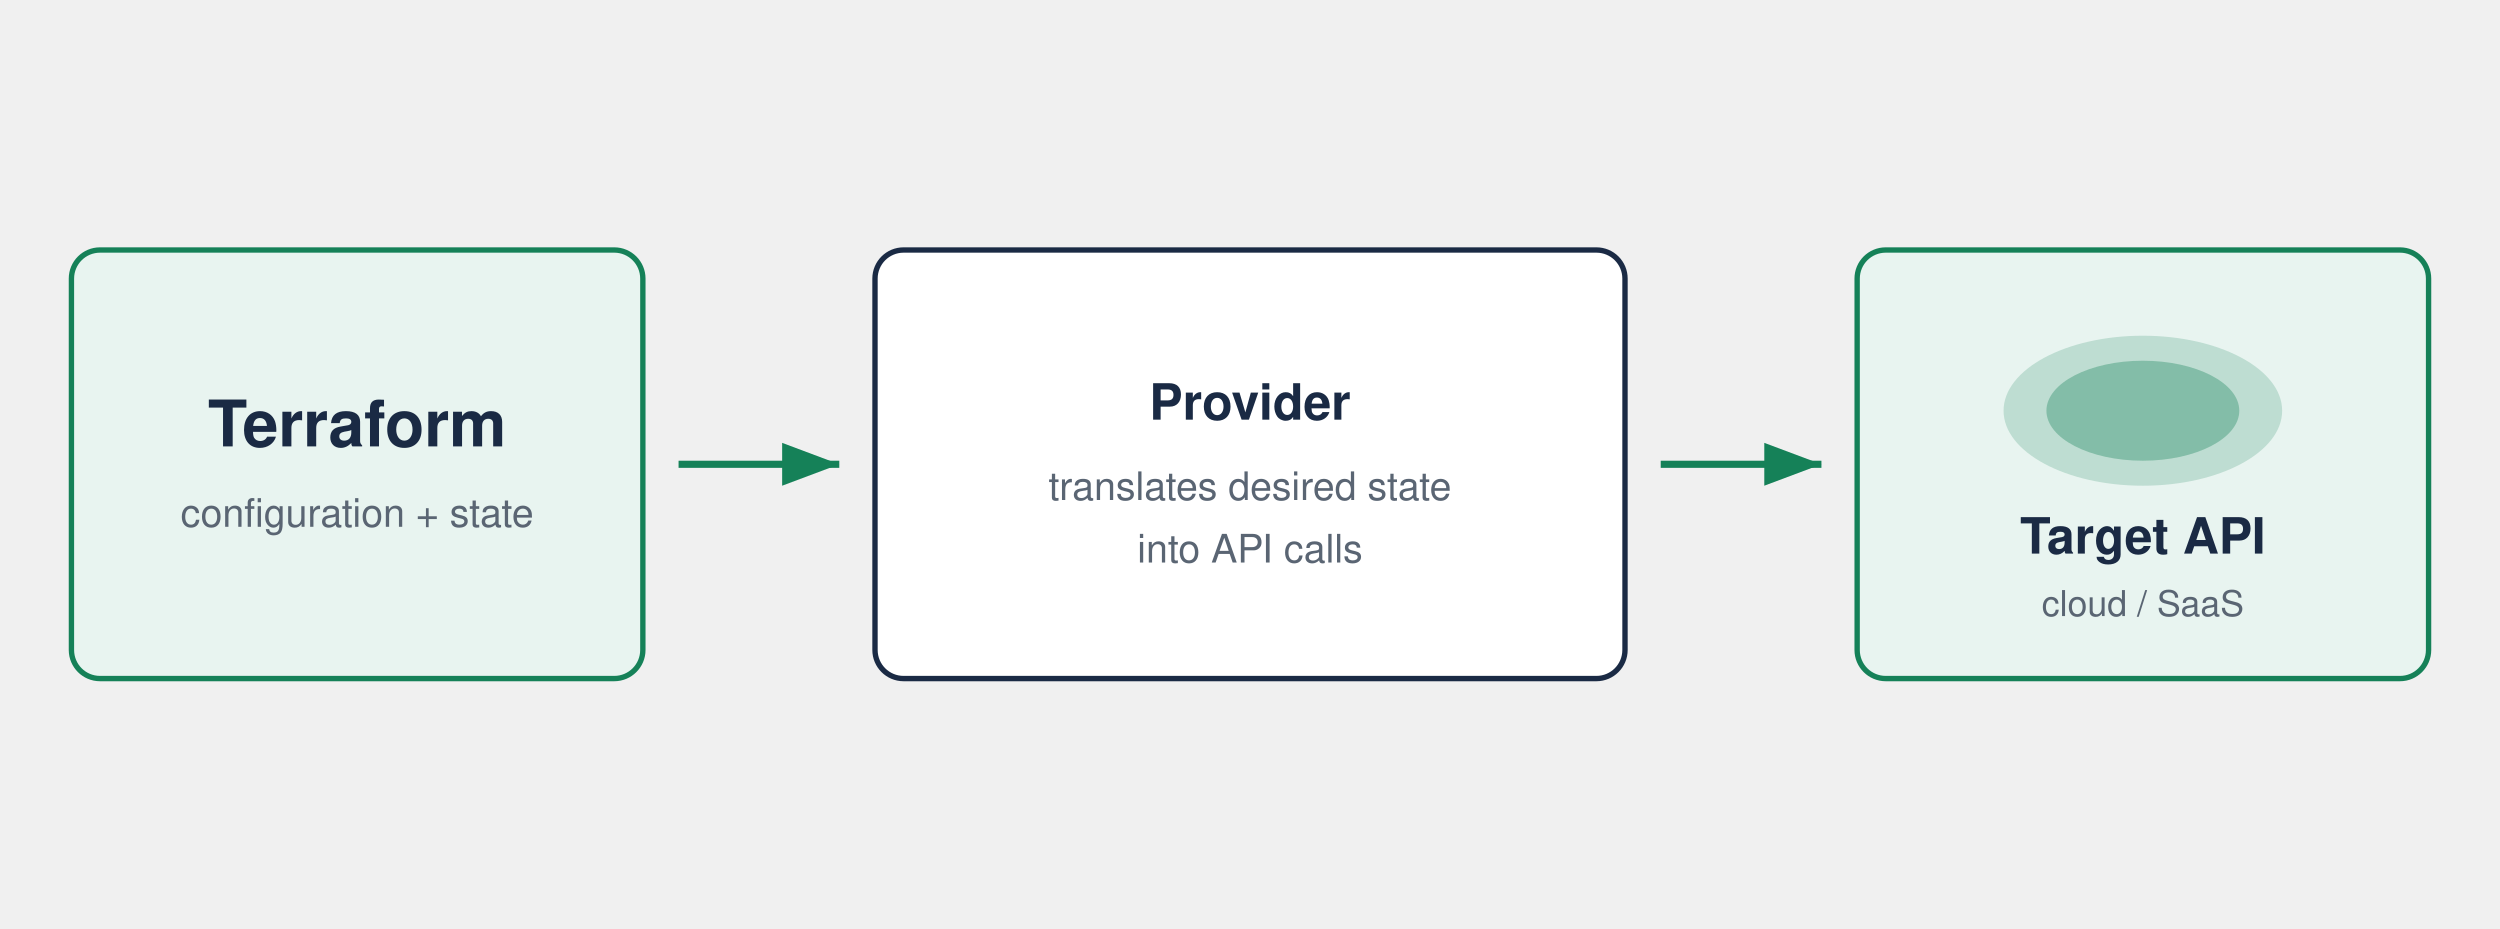
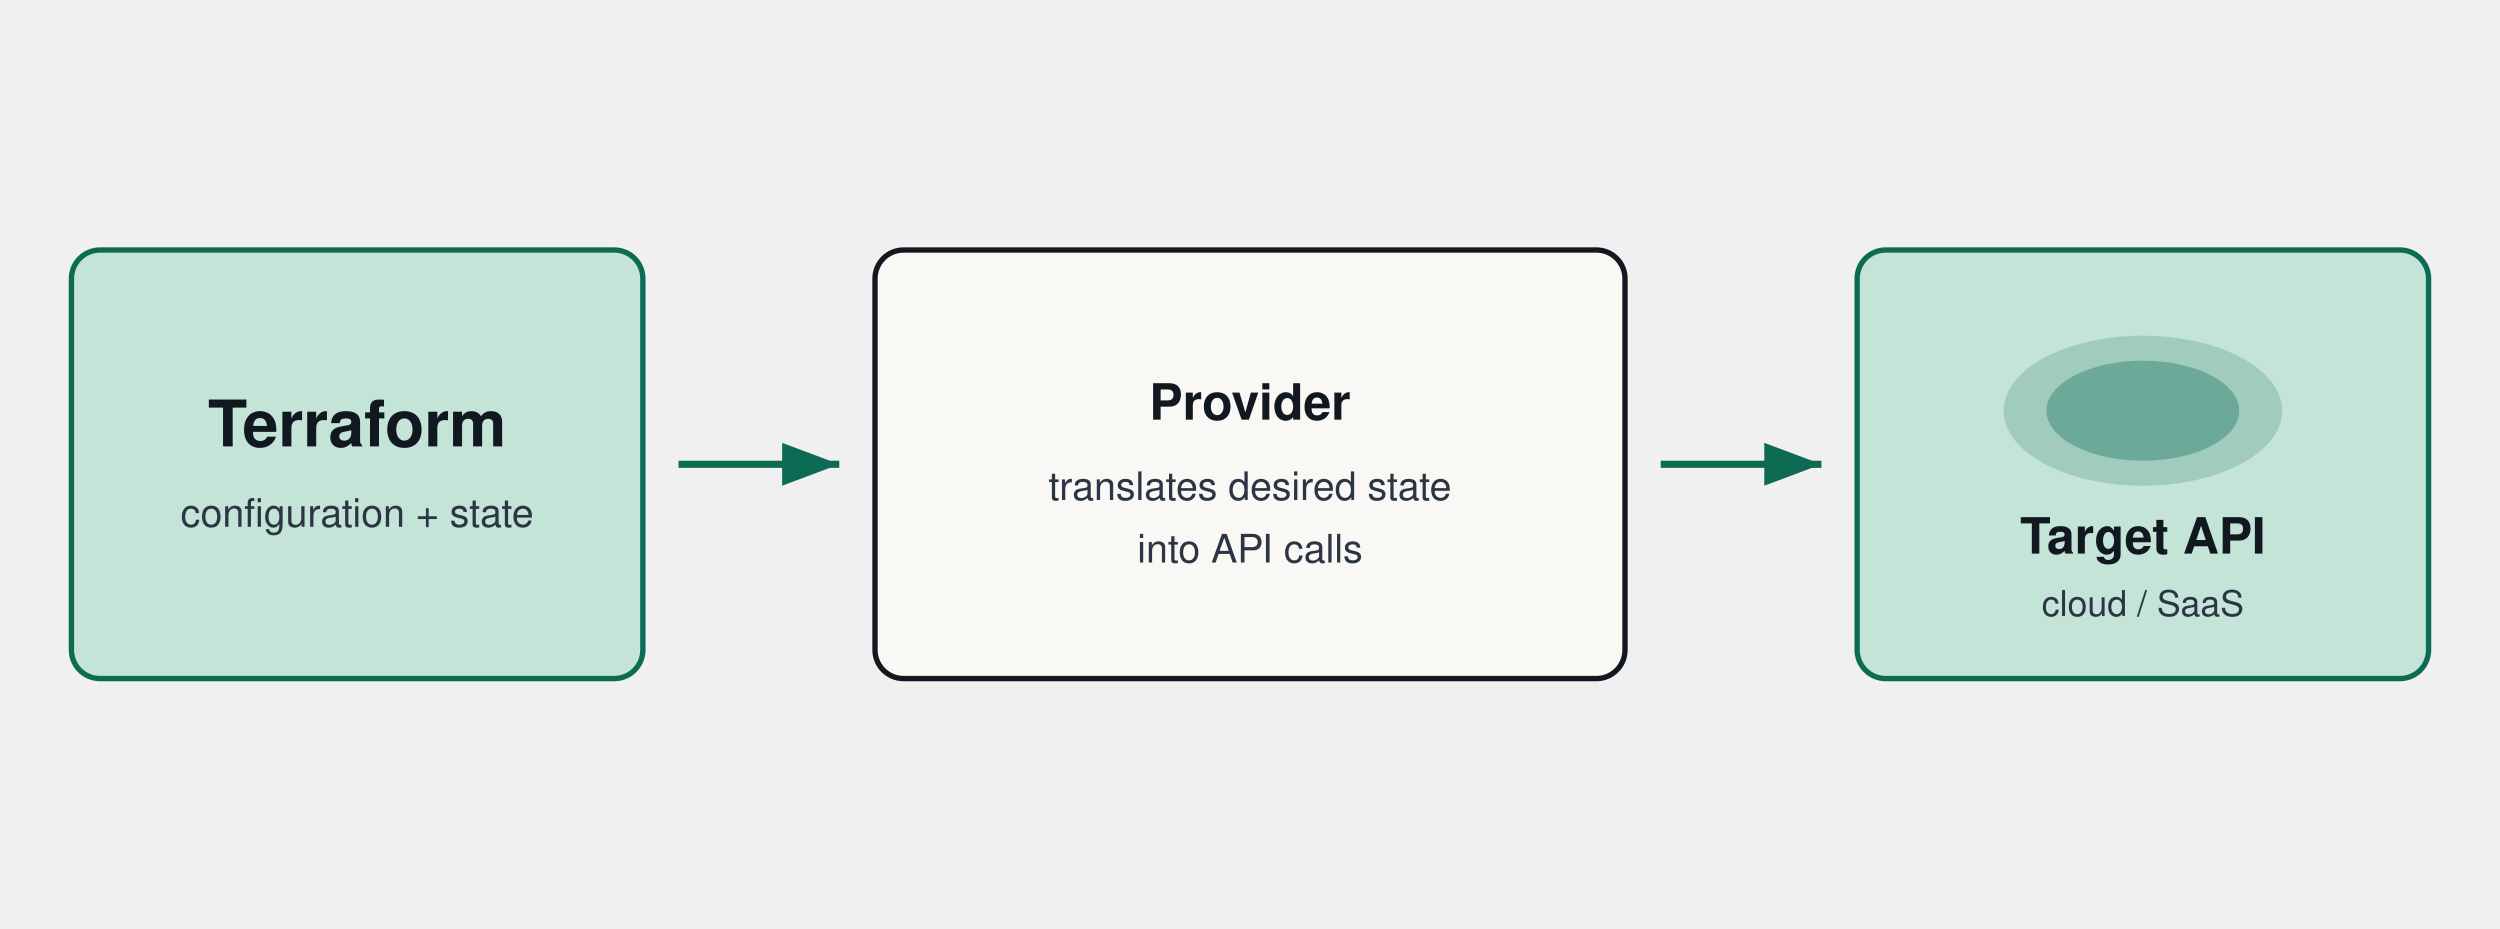
<svg xmlns="http://www.w3.org/2000/svg" width="1400" height="520" viewBox="0 0 1400 520" role="img" aria-label="Terraform talks to a provider which calls the target API">
  <defs>
    <style>
-       .label { font-family: DM Sans, Helvetica Neue, Helvetica, Arial, sans-serif; fill: #1A2A44; }
-       .muted { fill: #5a6573; }
-       .box { fill: #e8f4f0; stroke: #158158; stroke-width: 3; }
-       .soft { fill: #ffffff; stroke: #1A2A44; stroke-width: 3; }
-       .arrow { stroke: #158158; stroke-width: 4; fill: none; marker-end: url(#arrowHead); }
+       .label { font-family: Atkinson Hyperlegible, Helvetica Neue, Helvetica, Arial, sans-serif; fill: #121820; }
+       .muted { fill: #2c3544; }
+       .box { fill: #c5e4d8; stroke: #0c6b52; stroke-width: 3; }
+       .soft { fill: #faf8f4; stroke: #121820; stroke-width: 3; }
+       .arrow { stroke: #0c6b52; stroke-width: 4; fill: none; marker-end: url(#arrowHead); }
    </style>
    <marker id="arrowHead" markerWidth="10" markerHeight="10" refX="8" refY="3" orient="auto">
-       <path d="M0,0 L8,3 L0,6 Z" fill="#158158" />
+       <path d="M0,0 L8,3 L0,6 Z" fill="#0c6b52" />
    </marker>
  </defs>
  <rect x="40" y="140" width="320" height="240" rx="16" class="box" />
  <text x="200" y="250" text-anchor="middle" class="label" font-size="36" font-weight="700">Terraform</text>
  <text x="200" y="295" text-anchor="middle" class="label muted" font-size="22">configuration + state</text>
  <path d="M380 260 H470" class="arrow" />
  <rect x="490" y="140" width="420" height="240" rx="16" class="soft" />
  <text x="700" y="235" text-anchor="middle" class="label" font-size="28" font-weight="700">Provider</text>
  <text x="700" y="280" text-anchor="middle" class="label muted" font-size="22">translates desired state</text>
  <text x="700" y="315" text-anchor="middle" class="label muted" font-size="22">into API calls</text>
  <path d="M930 260 H1020" class="arrow" />
  <rect x="1040" y="140" width="320" height="240" rx="16" class="box" />
-   <ellipse cx="1200" cy="230" rx="78" ry="42" fill="#158158" opacity="0.2" />
-   <ellipse cx="1200" cy="230" rx="54" ry="28" fill="#158158" opacity="0.35" />
+   <ellipse cx="1200" cy="230" rx="78" ry="42" fill="#0c6b52" opacity="0.2" />
+   <ellipse cx="1200" cy="230" rx="54" ry="28" fill="#0c6b52" opacity="0.35" />
  <text x="1200" y="310" text-anchor="middle" class="label" font-size="28" font-weight="700">Target API</text>
  <text x="1200" y="345" text-anchor="middle" class="label muted" font-size="20">cloud / SaaS</text>
</svg>
